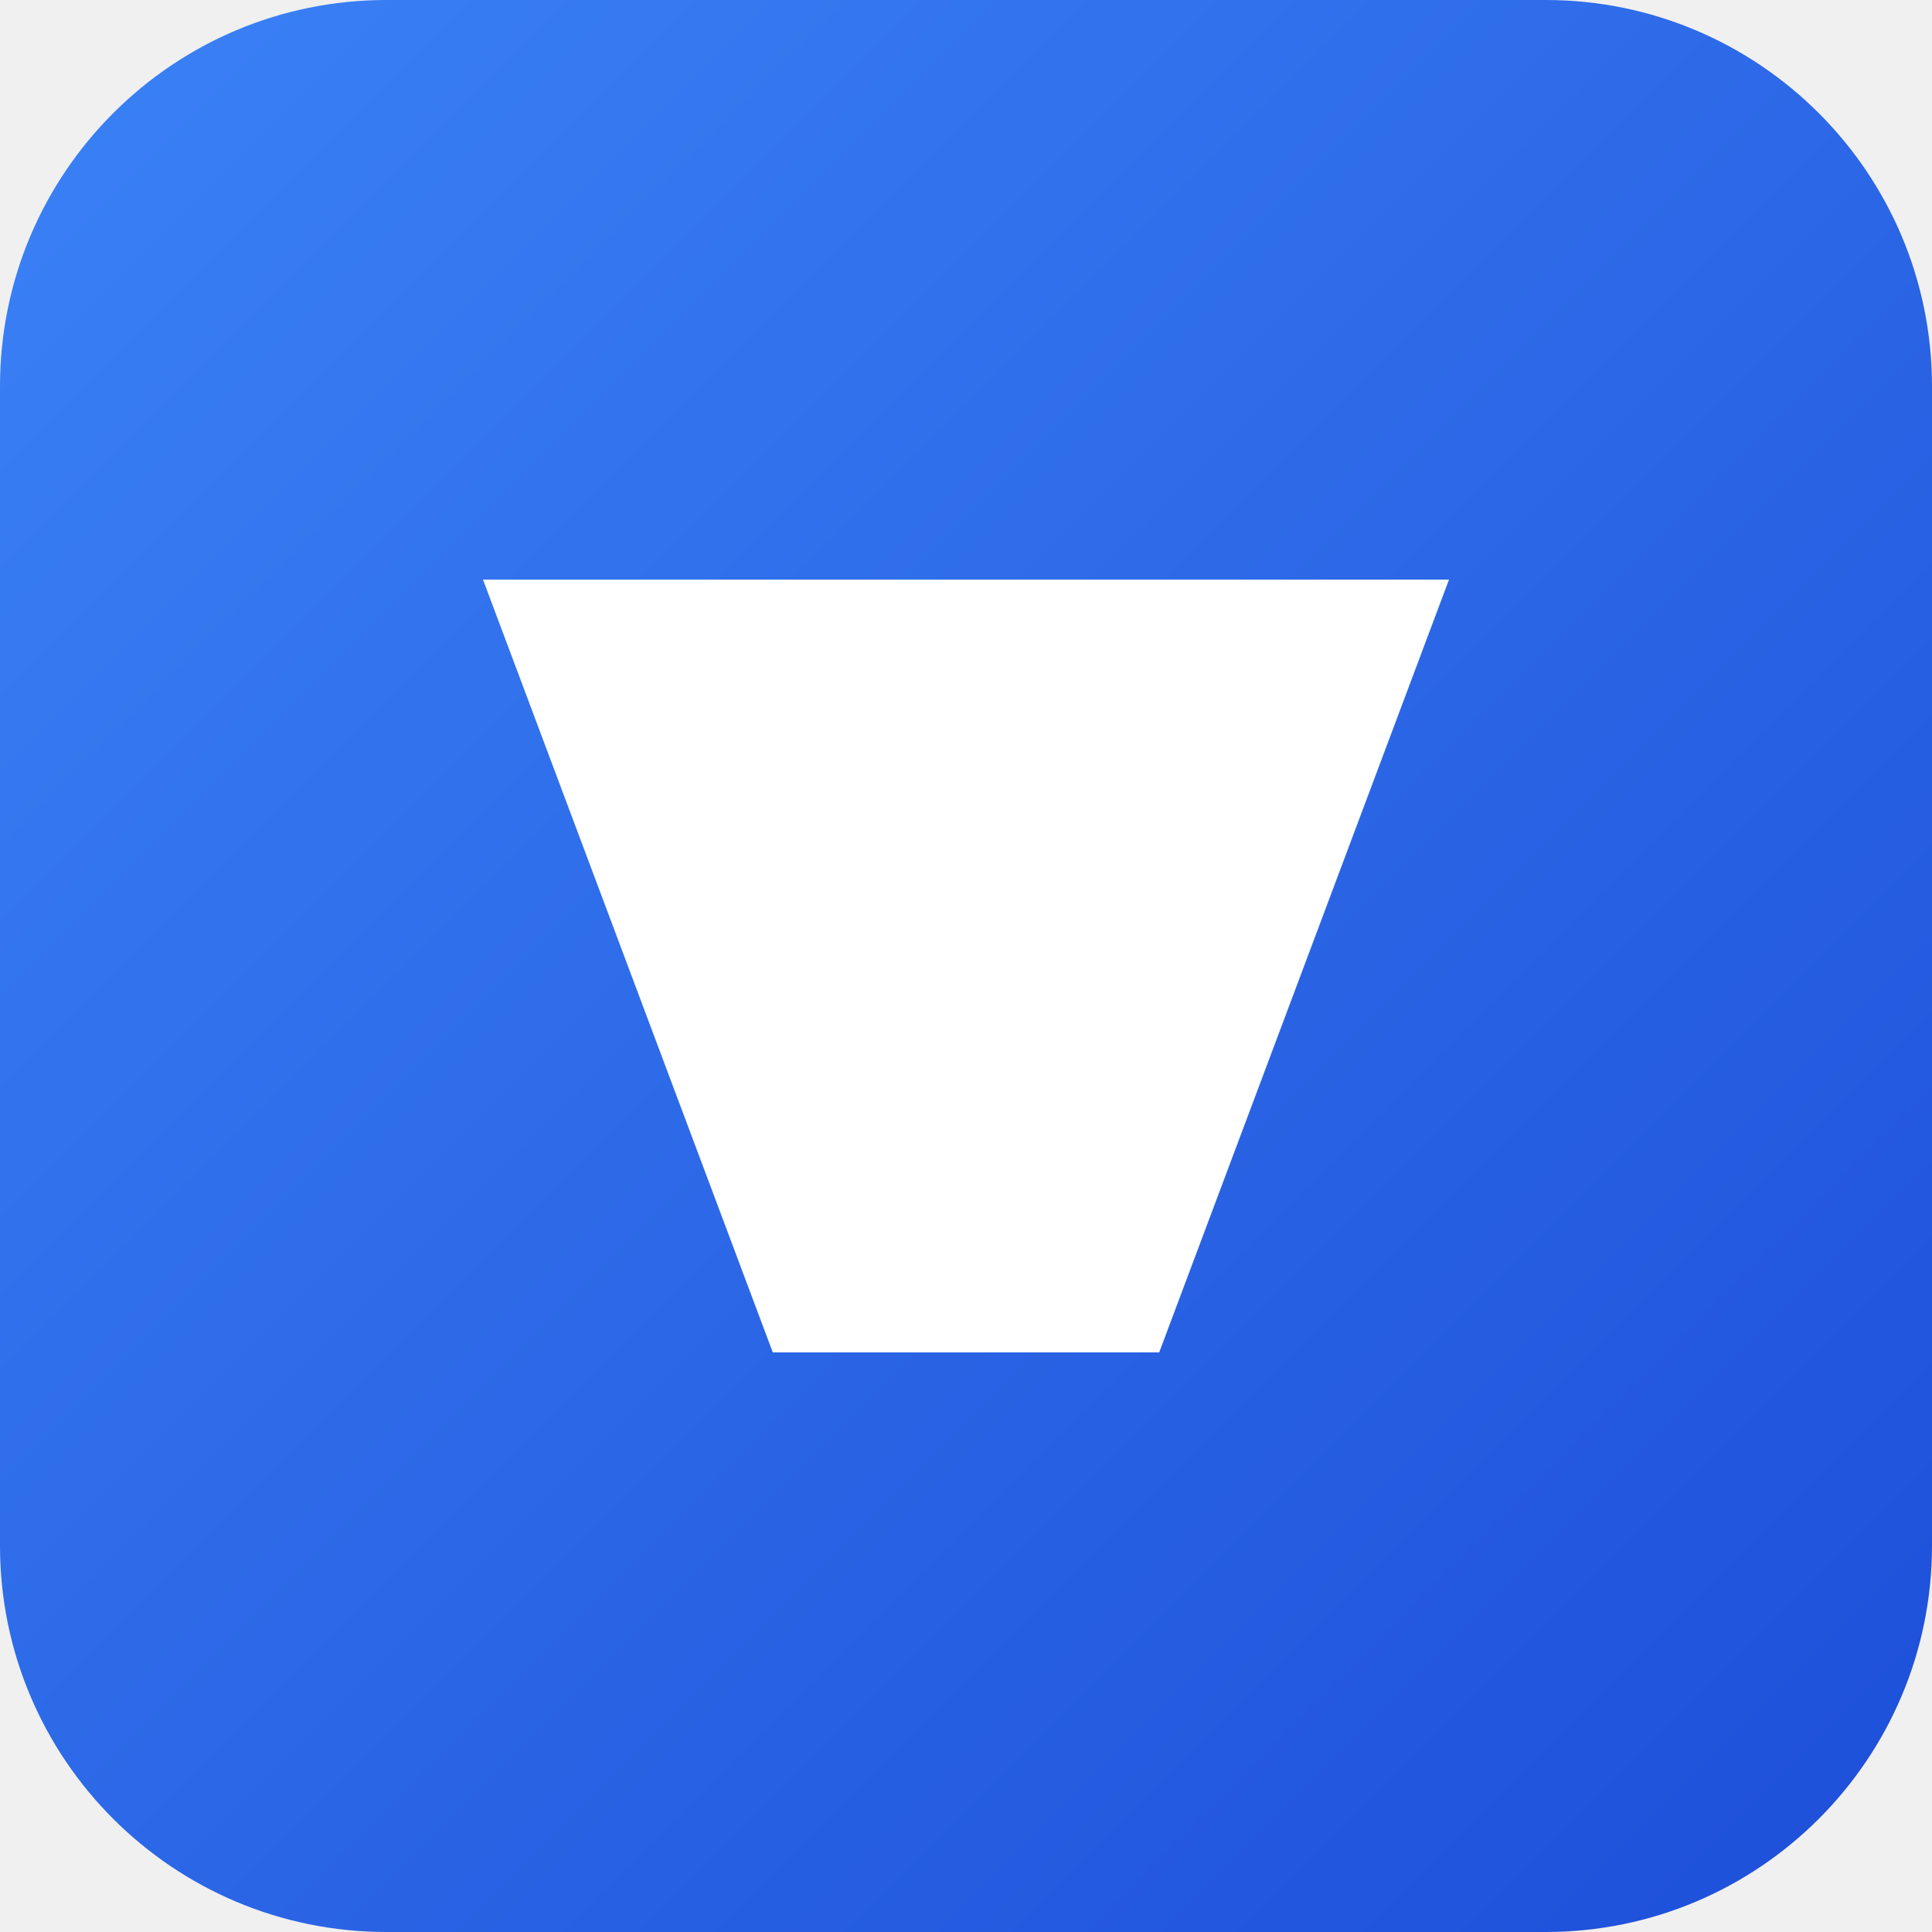
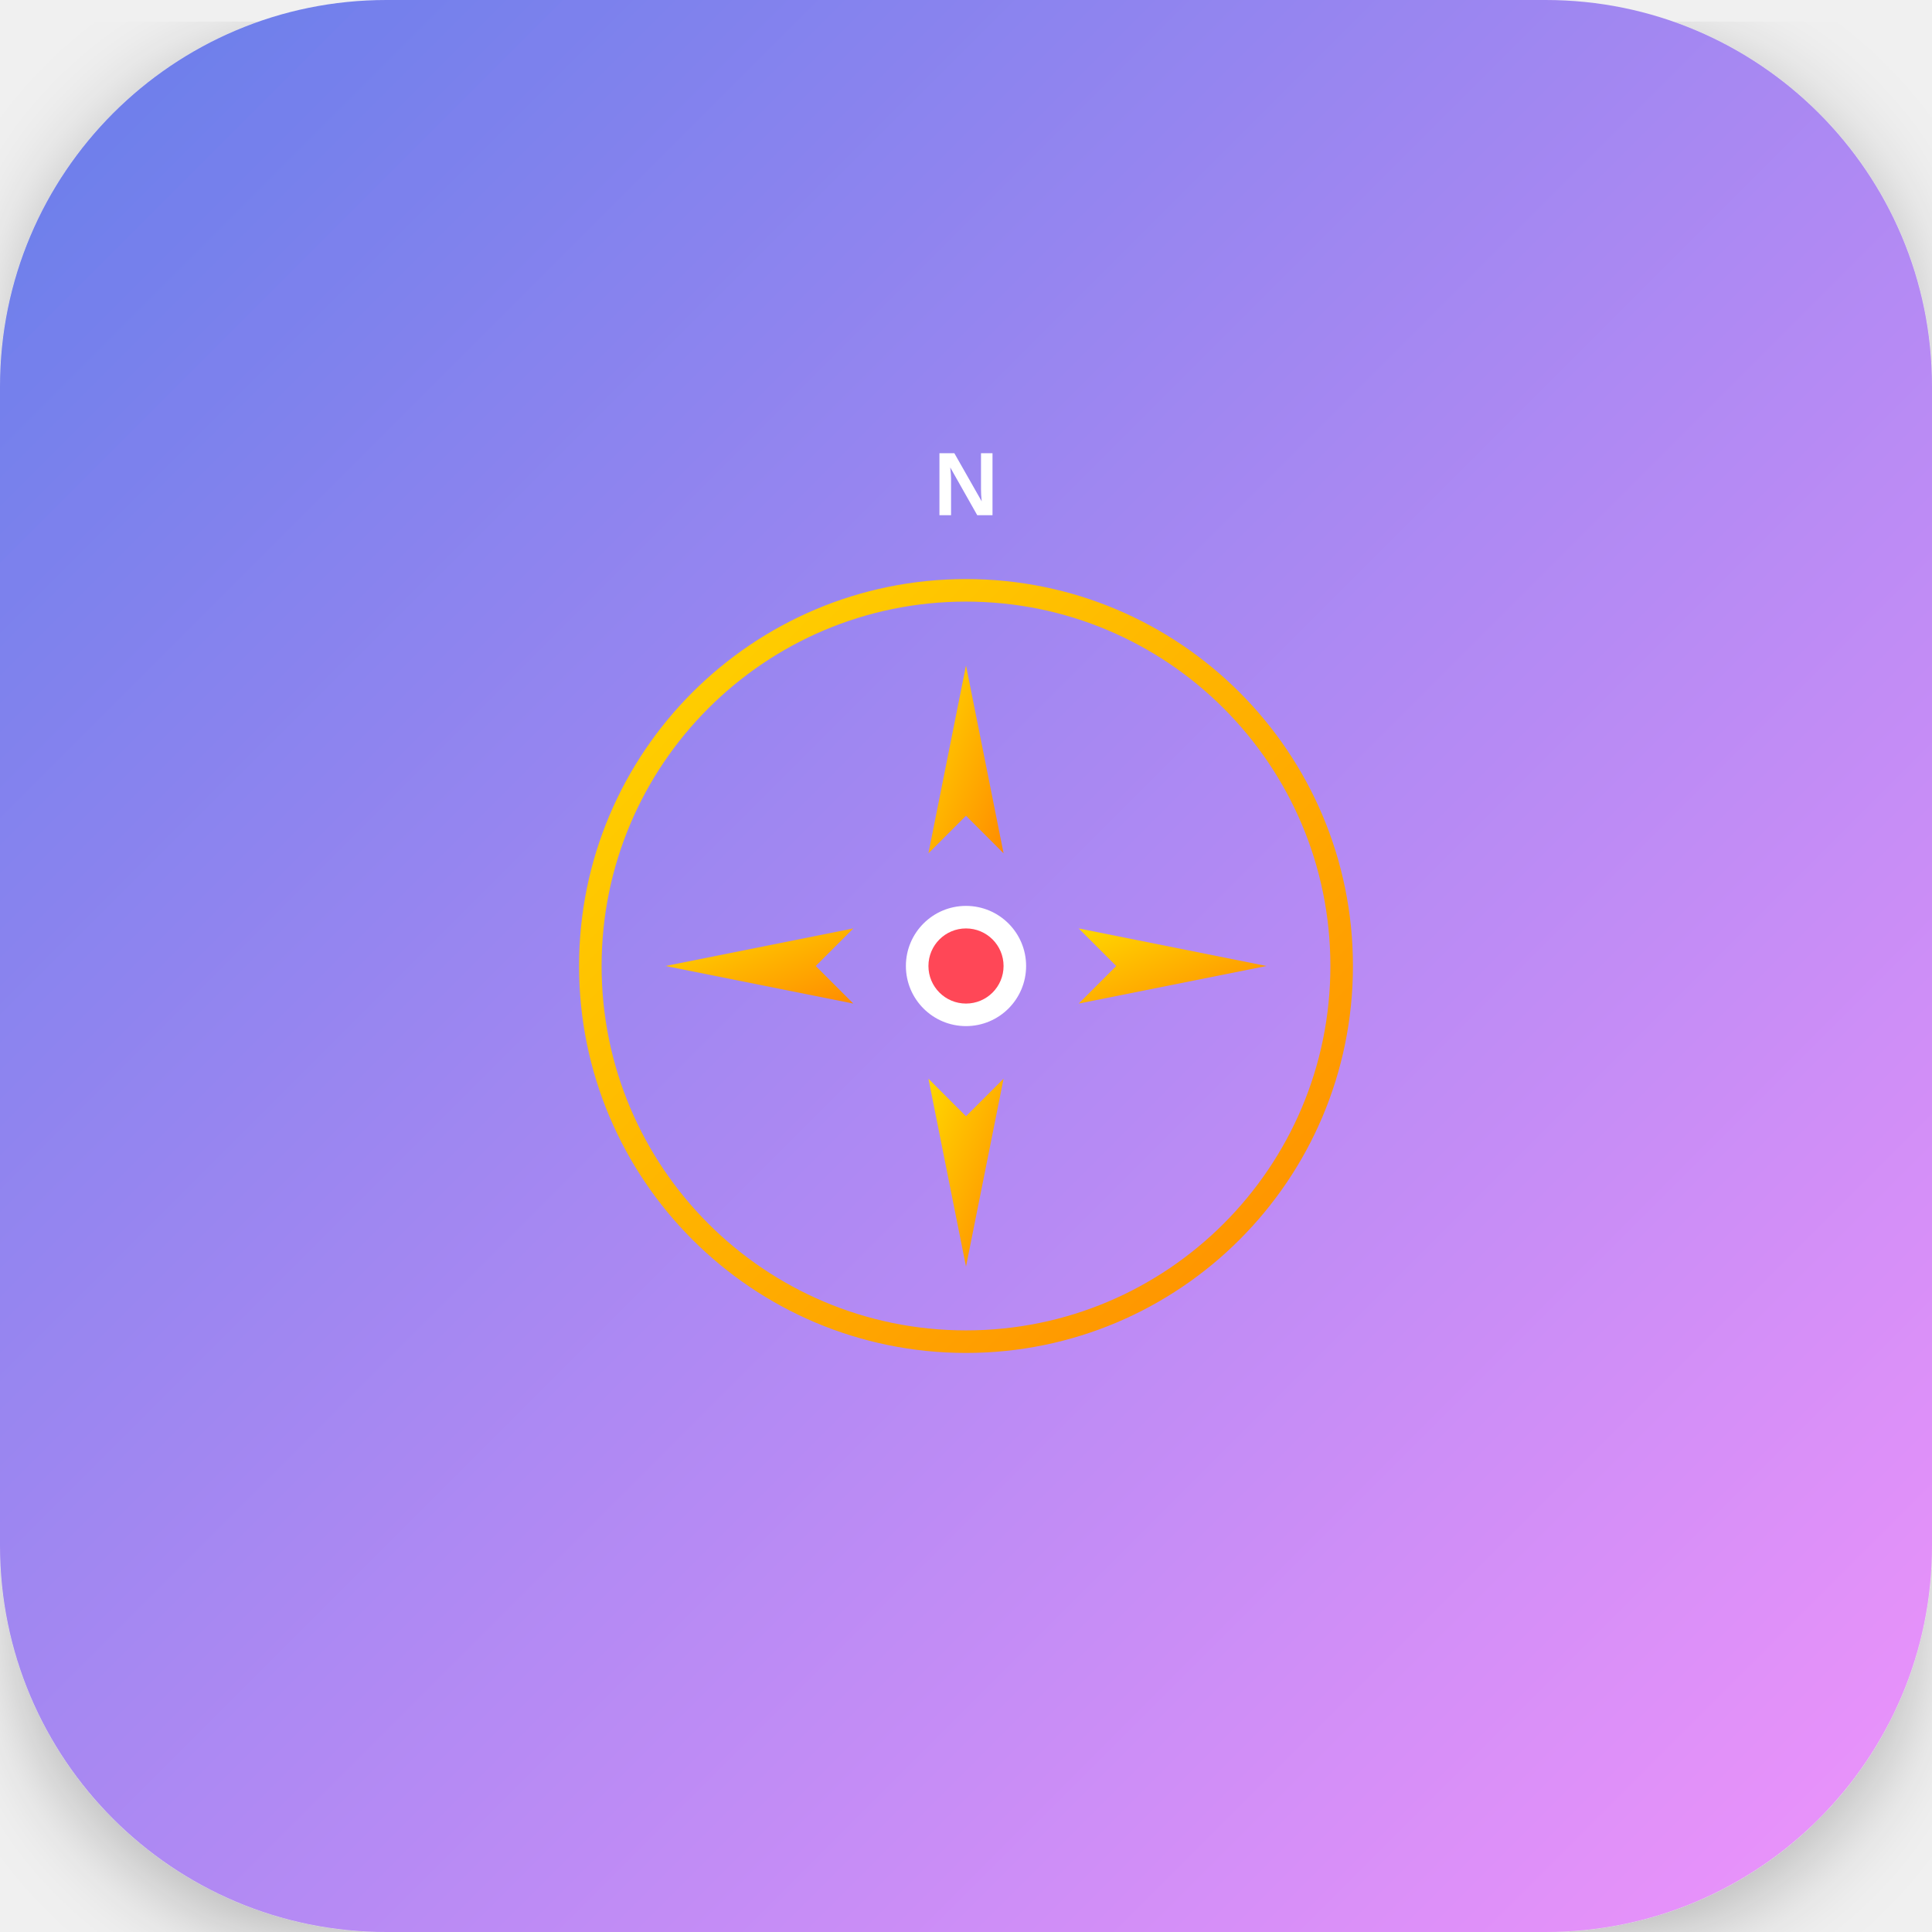
<svg xmlns="http://www.w3.org/2000/svg" width="180" height="180" viewBox="0 0 180 180">
  <defs>
-     <linearGradient id="grad" x1="0%" y1="0%" x2="100%" y2="100%">
-       <stop offset="0%" style="stop-color:#3b82f6;stop-opacity:1" />
-       <stop offset="100%" style="stop-color:#1d4ed8;stop-opacity:1" />
+     <linearGradient id="appleBg180" x1="0%" y1="0%" x2="100%" y2="100%">
+       <stop offset="0%" style="stop-color:#667eea;stop-opacity:1" />
+       <stop offset="100%" style="stop-color:#f093fb;stop-opacity:1" />
    </linearGradient>
+     <linearGradient id="appleCompass180" x1="0%" y1="0%" x2="100%" y2="100%">
+       <stop offset="0%" style="stop-color:#ffd700;stop-opacity:1" />
+       <stop offset="100%" style="stop-color:#ff8c00;stop-opacity:1" />
+     </linearGradient>
+     <filter id="appleShadow180">
+       <feDropShadow dx="0" dy="2" stdDeviation="4" flood-color="#000" flood-opacity="0.25" />
+     </filter>
  </defs>
-   <rect width="180" height="180" rx="36" fill="url(#grad)" />
-   <path d="M45 54 L135 54 L108 126 L72 126 Z" fill="white" />
-   <circle cx="90" cy="72" r="14.4" fill="white" />
+   <rect width="180" height="180" rx="36" fill="url(#appleBg180)" filter="url(#appleShadow180)" />
+   <g transform="translate(27, 27) scale(0.7)">
+     <circle cx="90" cy="90" r="50" fill="none" stroke="url(#appleCompass180)" stroke-width="3" />
+     <g fill="url(#appleCompass180)">
+       <path d="M 90 50 L 85 75 L 90 70 L 95 75 Z" />
+       <path d="M 130 90 L 105 85 L 110 90 L 105 95 Z" />
+       <path d="M 90 130 L 95 105 L 90 110 L 85 105 Z" />
+       <path d="M 50 90 L 75 95 L 70 90 L 75 85 Z" />
+     </g>
+     <circle cx="90" cy="90" r="8" fill="white" />
+     <circle cx="90" cy="90" r="5" fill="#ff4757" />
+     <g fill="white" font-family="Arial, sans-serif" font-weight="bold" text-anchor="middle" font-size="12">
+       <text x="90" y="30">N</text>
+     </g>
+   </g>
</svg>
